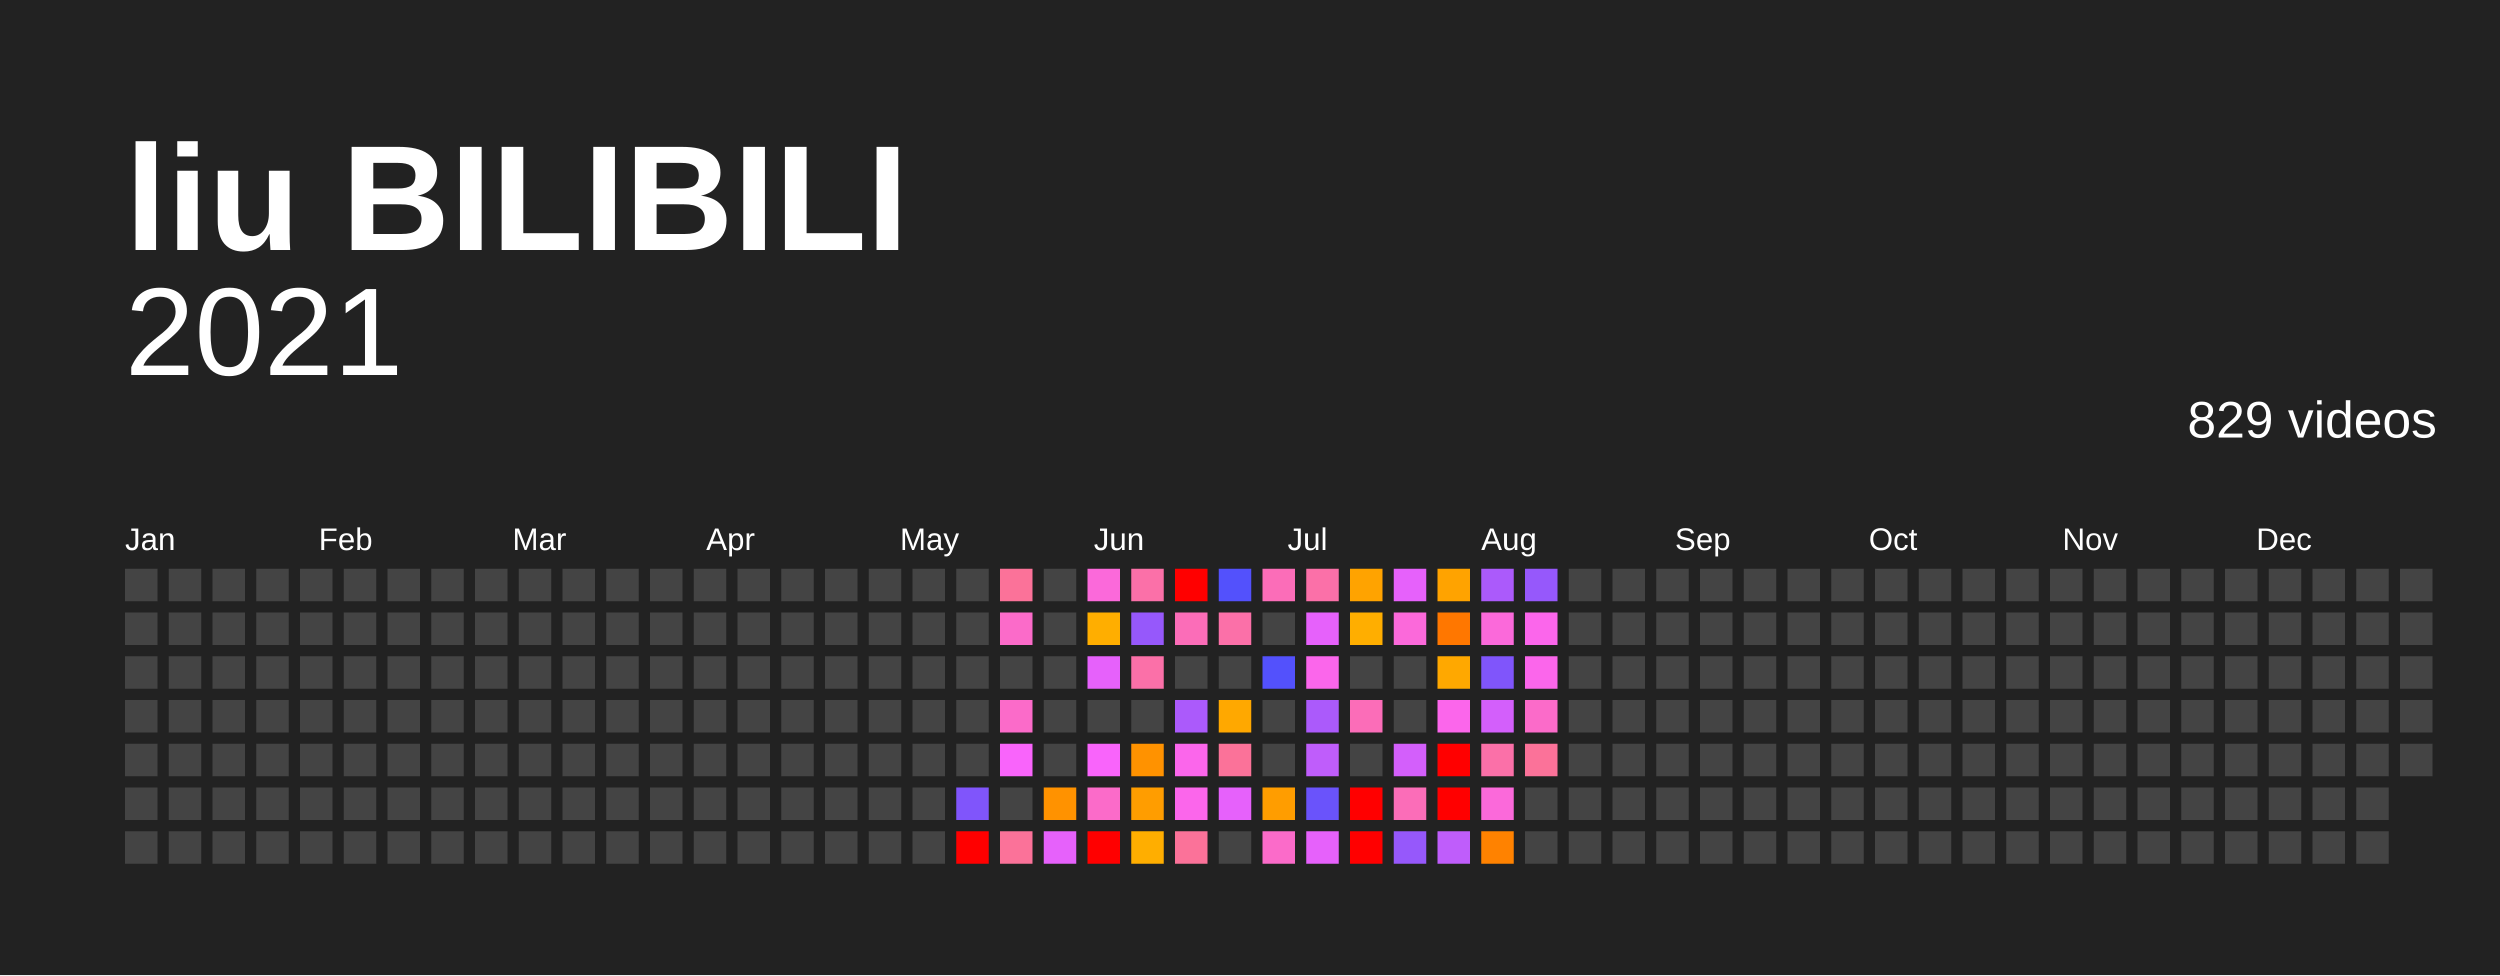
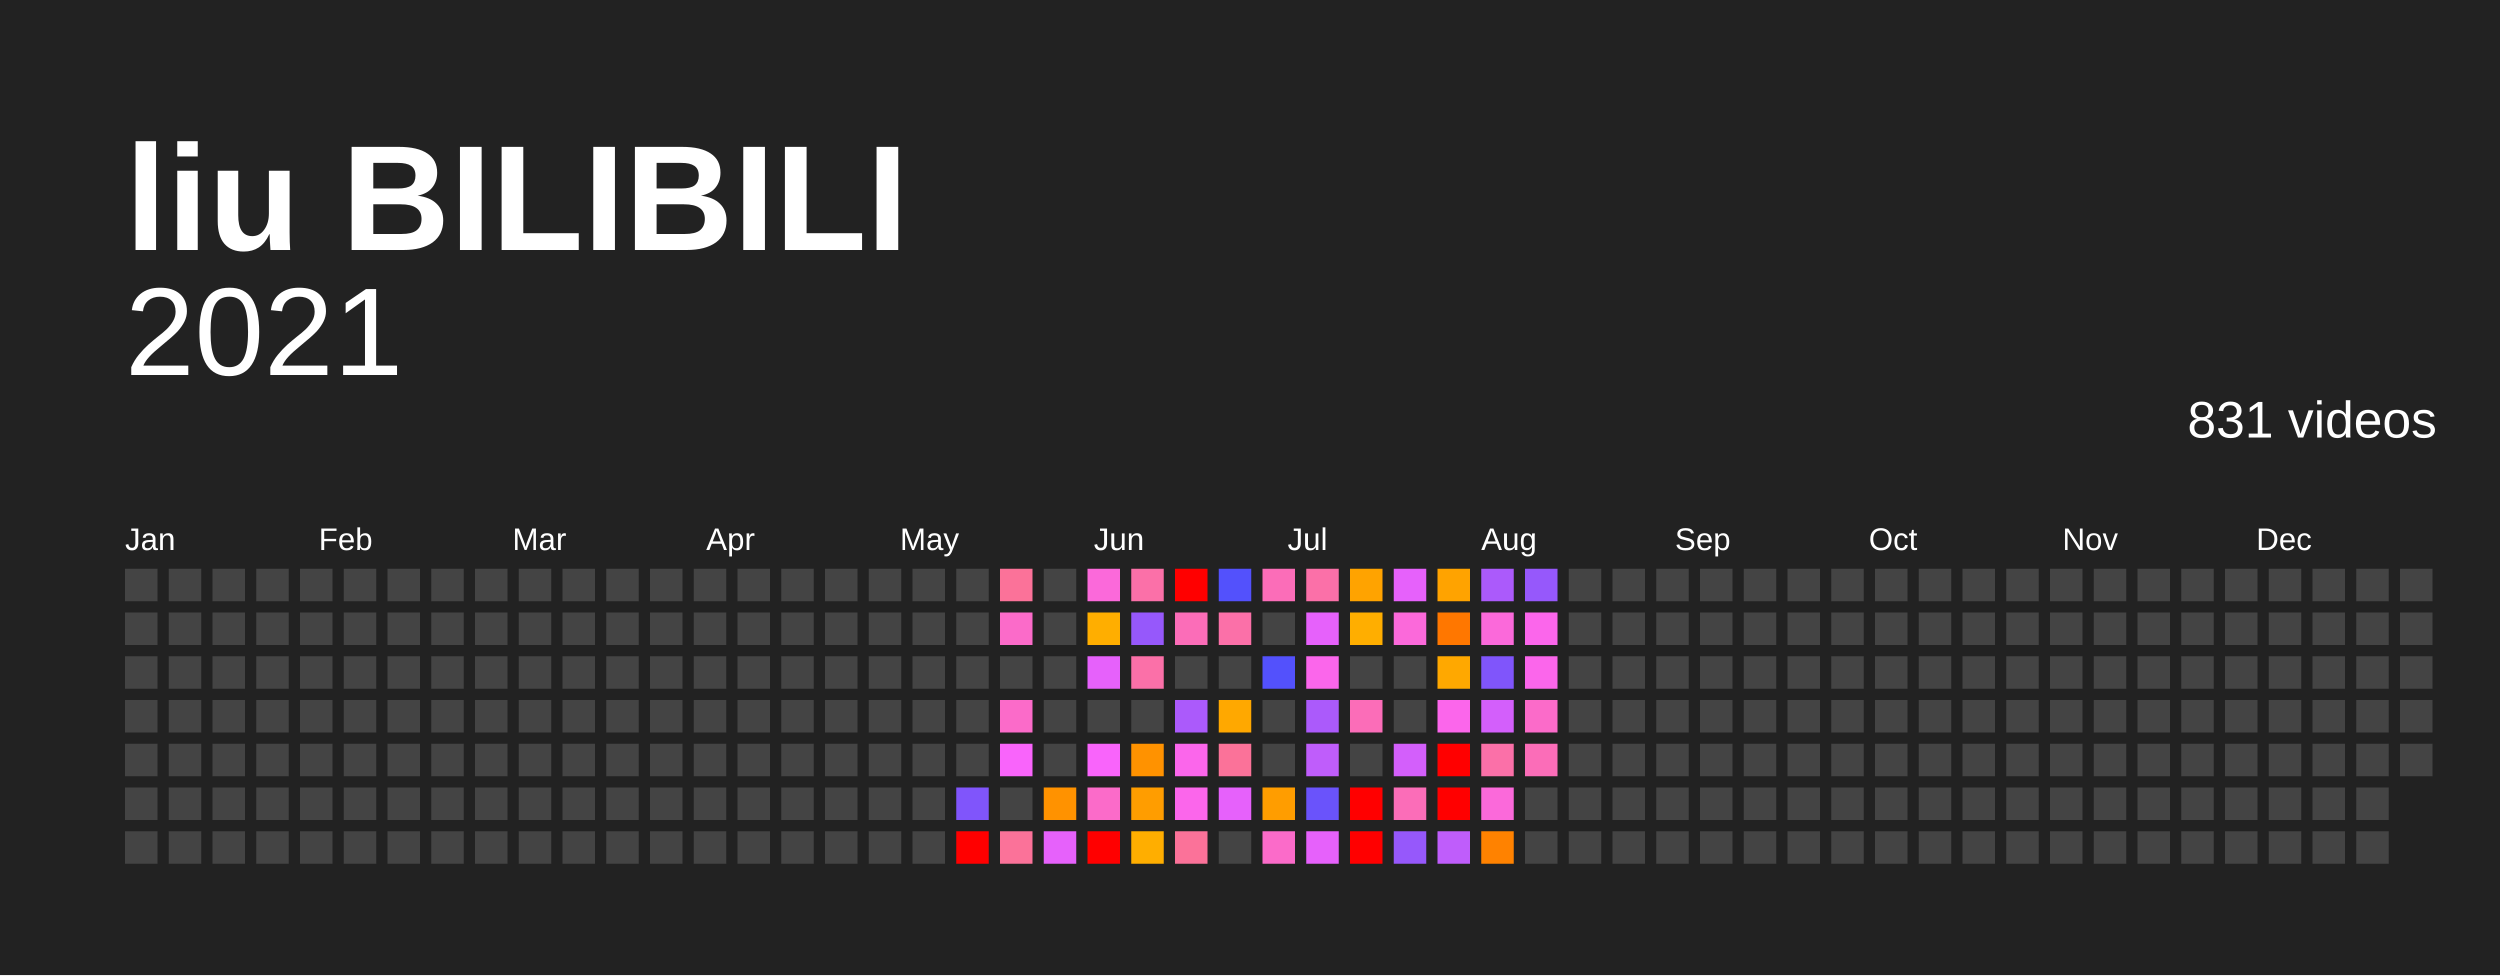
<svg xmlns="http://www.w3.org/2000/svg" baseProfile="full" height="78mm" version="1.1" viewBox="0,0,200,78" width="200mm">
  <defs />
  <rect fill="#222222" height="78" width="200" x="0" y="0" />
  <text fill="#FFFFFF" style="font-size:12px; font-family:Arial; font-weight:bold;" x="10" y="20">liu BILIBILI</text>
  <text alignment-baseline="hanging" fill="#FFFFFF" style="font-size:10.0px; font-family:Arial;" x="10" y="30">2021</text>
-   <text alignment-baseline="hanging" fill="#FFFFFF" style="font-size:4.125px; font-family:Arial;" x="175" y="35">829 videos</text>
+   <text alignment-baseline="hanging" fill="#FFFFFF" style="font-size:4.125px; font-family:Arial;" x="175" y="35">831 videos</text>
  <text fill="#FFFFFF" style="font-size:2.5px; font-family:Arial" x="10.0" y="44">Jan</text>
  <text fill="#FFFFFF" style="font-size:2.5px; font-family:Arial" x="25.5" y="44">Feb</text>
  <text fill="#FFFFFF" style="font-size:2.5px; font-family:Arial" x="41.0" y="44">Mar</text>
  <text fill="#FFFFFF" style="font-size:2.5px; font-family:Arial" x="56.5" y="44">Apr</text>
  <text fill="#FFFFFF" style="font-size:2.5px; font-family:Arial" x="72.0" y="44">May</text>
  <text fill="#FFFFFF" style="font-size:2.5px; font-family:Arial" x="87.5" y="44">Jun</text>
  <text fill="#FFFFFF" style="font-size:2.5px; font-family:Arial" x="103.0" y="44">Jul</text>
  <text fill="#FFFFFF" style="font-size:2.5px; font-family:Arial" x="118.5" y="44">Aug</text>
  <text fill="#FFFFFF" style="font-size:2.5px; font-family:Arial" x="134.0" y="44">Sep</text>
  <text fill="#FFFFFF" style="font-size:2.5px; font-family:Arial" x="149.5" y="44">Oct</text>
  <text fill="#FFFFFF" style="font-size:2.5px; font-family:Arial" x="165.0" y="44">Nov</text>
  <text fill="#FFFFFF" style="font-size:2.5px; font-family:Arial" x="180.5" y="44">Dec</text>
  <rect fill="#444444" height="2.6" width="2.6" x="10.0" y="45.5" />
  <rect fill="#444444" height="2.6" width="2.6" x="10.0" y="49.0" />
  <rect fill="#444444" height="2.6" width="2.6" x="10.0" y="52.5" />
  <rect fill="#444444" height="2.6" width="2.6" x="10.0" y="56.0" />
  <rect fill="#444444" height="2.6" width="2.6" x="10.0" y="59.5" />
  <rect fill="#444444" height="2.6" width="2.6" x="10.0" y="63.0" />
  <rect fill="#444444" height="2.6" width="2.6" x="10.0" y="66.5" />
  <rect fill="#444444" height="2.6" width="2.6" x="13.5" y="45.5" />
  <rect fill="#444444" height="2.6" width="2.6" x="13.5" y="49.0" />
  <rect fill="#444444" height="2.6" width="2.6" x="13.5" y="52.5" />
  <rect fill="#444444" height="2.6" width="2.6" x="13.5" y="56.0" />
  <rect fill="#444444" height="2.6" width="2.6" x="13.5" y="59.5" />
  <rect fill="#444444" height="2.6" width="2.6" x="13.5" y="63.0" />
  <rect fill="#444444" height="2.6" width="2.6" x="13.5" y="66.5" />
  <rect fill="#444444" height="2.6" width="2.6" x="17.0" y="45.5" />
  <rect fill="#444444" height="2.6" width="2.6" x="17.0" y="49.0" />
  <rect fill="#444444" height="2.6" width="2.6" x="17.0" y="52.5" />
  <rect fill="#444444" height="2.6" width="2.6" x="17.0" y="56.0" />
  <rect fill="#444444" height="2.6" width="2.6" x="17.0" y="59.5" />
  <rect fill="#444444" height="2.6" width="2.6" x="17.0" y="63.0" />
  <rect fill="#444444" height="2.6" width="2.6" x="17.0" y="66.5" />
  <rect fill="#444444" height="2.6" width="2.6" x="20.5" y="45.5" />
  <rect fill="#444444" height="2.6" width="2.6" x="20.5" y="49.0" />
  <rect fill="#444444" height="2.6" width="2.6" x="20.5" y="52.5" />
  <rect fill="#444444" height="2.6" width="2.6" x="20.5" y="56.0" />
  <rect fill="#444444" height="2.6" width="2.6" x="20.5" y="59.5" />
  <rect fill="#444444" height="2.6" width="2.6" x="20.5" y="63.0" />
  <rect fill="#444444" height="2.6" width="2.6" x="20.5" y="66.5" />
  <rect fill="#444444" height="2.6" width="2.6" x="24.0" y="45.5" />
  <rect fill="#444444" height="2.6" width="2.6" x="24.0" y="49.0" />
  <rect fill="#444444" height="2.6" width="2.6" x="24.0" y="52.5" />
  <rect fill="#444444" height="2.6" width="2.6" x="24.0" y="56.0" />
  <rect fill="#444444" height="2.6" width="2.6" x="24.0" y="59.5" />
  <rect fill="#444444" height="2.6" width="2.6" x="24.0" y="63.0" />
  <rect fill="#444444" height="2.6" width="2.6" x="24.0" y="66.5" />
  <rect fill="#444444" height="2.6" width="2.6" x="27.5" y="45.5" />
  <rect fill="#444444" height="2.6" width="2.6" x="27.5" y="49.0" />
  <rect fill="#444444" height="2.6" width="2.6" x="27.5" y="52.5" />
  <rect fill="#444444" height="2.6" width="2.6" x="27.5" y="56.0" />
  <rect fill="#444444" height="2.6" width="2.6" x="27.5" y="59.5" />
  <rect fill="#444444" height="2.6" width="2.6" x="27.5" y="63.0" />
  <rect fill="#444444" height="2.6" width="2.6" x="27.5" y="66.5" />
  <rect fill="#444444" height="2.6" width="2.6" x="31.0" y="45.5" />
  <rect fill="#444444" height="2.6" width="2.6" x="31.0" y="49.0" />
  <rect fill="#444444" height="2.6" width="2.6" x="31.0" y="52.5" />
  <rect fill="#444444" height="2.6" width="2.6" x="31.0" y="56.0" />
  <rect fill="#444444" height="2.6" width="2.6" x="31.0" y="59.5" />
  <rect fill="#444444" height="2.6" width="2.6" x="31.0" y="63.0" />
  <rect fill="#444444" height="2.6" width="2.6" x="31.0" y="66.5" />
  <rect fill="#444444" height="2.6" width="2.6" x="34.5" y="45.5" />
  <rect fill="#444444" height="2.6" width="2.6" x="34.5" y="49.0" />
  <rect fill="#444444" height="2.6" width="2.6" x="34.5" y="52.5" />
  <rect fill="#444444" height="2.6" width="2.6" x="34.5" y="56.0" />
  <rect fill="#444444" height="2.6" width="2.6" x="34.5" y="59.5" />
  <rect fill="#444444" height="2.6" width="2.6" x="34.5" y="63.0" />
  <rect fill="#444444" height="2.6" width="2.6" x="34.5" y="66.5" />
  <rect fill="#444444" height="2.6" width="2.6" x="38.0" y="45.5" />
  <rect fill="#444444" height="2.6" width="2.6" x="38.0" y="49.0" />
  <rect fill="#444444" height="2.6" width="2.6" x="38.0" y="52.5" />
  <rect fill="#444444" height="2.6" width="2.6" x="38.0" y="56.0" />
  <rect fill="#444444" height="2.6" width="2.6" x="38.0" y="59.5" />
  <rect fill="#444444" height="2.6" width="2.6" x="38.0" y="63.0" />
  <rect fill="#444444" height="2.6" width="2.6" x="38.0" y="66.5" />
  <rect fill="#444444" height="2.6" width="2.6" x="41.5" y="45.5" />
  <rect fill="#444444" height="2.6" width="2.6" x="41.5" y="49.0" />
  <rect fill="#444444" height="2.6" width="2.6" x="41.5" y="52.5" />
  <rect fill="#444444" height="2.6" width="2.6" x="41.5" y="56.0" />
  <rect fill="#444444" height="2.6" width="2.6" x="41.5" y="59.5" />
  <rect fill="#444444" height="2.6" width="2.6" x="41.5" y="63.0" />
  <rect fill="#444444" height="2.6" width="2.6" x="41.5" y="66.5" />
  <rect fill="#444444" height="2.6" width="2.6" x="45.0" y="45.5" />
  <rect fill="#444444" height="2.6" width="2.6" x="45.0" y="49.0" />
  <rect fill="#444444" height="2.6" width="2.6" x="45.0" y="52.5" />
  <rect fill="#444444" height="2.6" width="2.6" x="45.0" y="56.0" />
  <rect fill="#444444" height="2.6" width="2.6" x="45.0" y="59.5" />
  <rect fill="#444444" height="2.6" width="2.6" x="45.0" y="63.0" />
  <rect fill="#444444" height="2.6" width="2.6" x="45.0" y="66.5" />
  <rect fill="#444444" height="2.6" width="2.6" x="48.5" y="45.5" />
  <rect fill="#444444" height="2.6" width="2.6" x="48.5" y="49.0" />
  <rect fill="#444444" height="2.6" width="2.6" x="48.5" y="52.5" />
  <rect fill="#444444" height="2.6" width="2.6" x="48.5" y="56.0" />
  <rect fill="#444444" height="2.6" width="2.6" x="48.5" y="59.5" />
  <rect fill="#444444" height="2.6" width="2.6" x="48.5" y="63.0" />
  <rect fill="#444444" height="2.6" width="2.6" x="48.5" y="66.5" />
  <rect fill="#444444" height="2.6" width="2.6" x="52.0" y="45.5" />
  <rect fill="#444444" height="2.6" width="2.6" x="52.0" y="49.0" />
  <rect fill="#444444" height="2.6" width="2.6" x="52.0" y="52.5" />
  <rect fill="#444444" height="2.6" width="2.6" x="52.0" y="56.0" />
  <rect fill="#444444" height="2.6" width="2.6" x="52.0" y="59.5" />
  <rect fill="#444444" height="2.6" width="2.6" x="52.0" y="63.0" />
  <rect fill="#444444" height="2.6" width="2.6" x="52.0" y="66.5" />
  <rect fill="#444444" height="2.6" width="2.6" x="55.5" y="45.5" />
  <rect fill="#444444" height="2.6" width="2.6" x="55.5" y="49.0" />
  <rect fill="#444444" height="2.6" width="2.6" x="55.5" y="52.5" />
  <rect fill="#444444" height="2.6" width="2.6" x="55.5" y="56.0" />
  <rect fill="#444444" height="2.6" width="2.6" x="55.5" y="59.5" />
  <rect fill="#444444" height="2.6" width="2.6" x="55.5" y="63.0" />
  <rect fill="#444444" height="2.6" width="2.6" x="55.5" y="66.5" />
  <rect fill="#444444" height="2.6" width="2.6" x="59.0" y="45.5" />
  <rect fill="#444444" height="2.6" width="2.6" x="59.0" y="49.0" />
  <rect fill="#444444" height="2.6" width="2.6" x="59.0" y="52.5" />
  <rect fill="#444444" height="2.6" width="2.6" x="59.0" y="56.0" />
  <rect fill="#444444" height="2.6" width="2.6" x="59.0" y="59.5" />
  <rect fill="#444444" height="2.6" width="2.6" x="59.0" y="63.0" />
  <rect fill="#444444" height="2.6" width="2.6" x="59.0" y="66.5" />
  <rect fill="#444444" height="2.6" width="2.6" x="62.5" y="45.5" />
  <rect fill="#444444" height="2.6" width="2.6" x="62.5" y="49.0" />
  <rect fill="#444444" height="2.6" width="2.6" x="62.5" y="52.5" />
  <rect fill="#444444" height="2.6" width="2.6" x="62.5" y="56.0" />
  <rect fill="#444444" height="2.6" width="2.6" x="62.5" y="59.5" />
  <rect fill="#444444" height="2.6" width="2.6" x="62.5" y="63.0" />
  <rect fill="#444444" height="2.6" width="2.6" x="62.5" y="66.5" />
  <rect fill="#444444" height="2.6" width="2.6" x="66.0" y="45.5" />
  <rect fill="#444444" height="2.6" width="2.6" x="66.0" y="49.0" />
  <rect fill="#444444" height="2.6" width="2.6" x="66.0" y="52.5" />
  <rect fill="#444444" height="2.6" width="2.6" x="66.0" y="56.0" />
  <rect fill="#444444" height="2.6" width="2.6" x="66.0" y="59.5" />
  <rect fill="#444444" height="2.6" width="2.6" x="66.0" y="63.0" />
  <rect fill="#444444" height="2.6" width="2.6" x="66.0" y="66.5" />
  <rect fill="#444444" height="2.6" width="2.6" x="69.5" y="45.5" />
  <rect fill="#444444" height="2.6" width="2.6" x="69.5" y="49.0" />
  <rect fill="#444444" height="2.6" width="2.6" x="69.5" y="52.5" />
  <rect fill="#444444" height="2.6" width="2.6" x="69.5" y="56.0" />
  <rect fill="#444444" height="2.6" width="2.6" x="69.5" y="59.5" />
  <rect fill="#444444" height="2.6" width="2.6" x="69.5" y="63.0" />
  <rect fill="#444444" height="2.6" width="2.6" x="69.5" y="66.5" />
  <rect fill="#444444" height="2.6" width="2.6" x="73.0" y="45.5" />
  <rect fill="#444444" height="2.6" width="2.6" x="73.0" y="49.0" />
  <rect fill="#444444" height="2.6" width="2.6" x="73.0" y="52.5" />
  <rect fill="#444444" height="2.6" width="2.6" x="73.0" y="56.0" />
  <rect fill="#444444" height="2.6" width="2.6" x="73.0" y="59.5" />
  <rect fill="#444444" height="2.6" width="2.6" x="73.0" y="63.0" />
  <rect fill="#444444" height="2.6" width="2.6" x="73.0" y="66.5" />
  <rect fill="#444444" height="2.6" width="2.6" x="76.5" y="45.5" />
  <rect fill="#444444" height="2.6" width="2.6" x="76.5" y="49.0" />
  <rect fill="#444444" height="2.6" width="2.6" x="76.5" y="52.5" />
  <rect fill="#444444" height="2.6" width="2.6" x="76.5" y="56.0" />
  <rect fill="#444444" height="2.6" width="2.6" x="76.5" y="59.5" />
  <rect fill="#8055fb" height="2.6" width="2.6" x="76.5" y="63.0" />
  <rect fill="red" height="2.6" width="2.6" x="76.5" y="66.5" />
  <rect fill="#fb7299" height="2.6" width="2.6" x="80.0" y="45.5" />
  <rect fill="#fb6bc9" height="2.6" width="2.6" x="80.0" y="49.0" />
  <rect fill="#444444" height="2.6" width="2.6" x="80.0" y="52.5" />
  <rect fill="#fb6bc9" height="2.6" width="2.6" x="80.0" y="56.0" />
  <rect fill="#f964fb" height="2.6" width="2.6" x="80.0" y="59.5" />
  <rect fill="#444444" height="2.6" width="2.6" x="80.0" y="63.0" />
  <rect fill="#fb7299" height="2.6" width="2.6" x="80.0" y="66.5" />
  <rect fill="#444444" height="2.6" width="2.6" x="83.5" y="45.5" />
  <rect fill="#444444" height="2.6" width="2.6" x="83.5" y="49.0" />
  <rect fill="#444444" height="2.6" width="2.6" x="83.5" y="52.5" />
  <rect fill="#444444" height="2.6" width="2.6" x="83.5" y="56.0" />
  <rect fill="#444444" height="2.6" width="2.6" x="83.5" y="59.5" />
  <rect fill="#ff9200" height="2.6" width="2.6" x="83.5" y="63.0" />
  <rect fill="#e661fb" height="2.6" width="2.6" x="83.5" y="66.5" />
  <rect fill="#fb69da" height="2.6" width="2.6" x="87.0" y="45.5" />
  <rect fill="#ffae00" height="2.6" width="2.6" x="87.0" y="49.0" />
  <rect fill="#e661fb" height="2.6" width="2.6" x="87.0" y="52.5" />
  <rect fill="#444444" height="2.6" width="2.6" x="87.0" y="56.0" />
  <rect fill="#f964fb" height="2.6" width="2.6" x="87.0" y="59.5" />
  <rect fill="#fb6bc9" height="2.6" width="2.6" x="87.0" y="63.0" />
  <rect fill="red" height="2.6" width="2.6" x="87.0" y="66.5" />
  <rect fill="#fb70a8" height="2.6" width="2.6" x="90.5" y="45.5" />
  <rect fill="#9658fb" height="2.6" width="2.6" x="90.5" y="49.0" />
  <rect fill="#fb70a8" height="2.6" width="2.6" x="90.5" y="52.5" />
  <rect fill="#444444" height="2.6" width="2.6" x="90.5" y="56.0" />
  <rect fill="#ff9200" height="2.6" width="2.6" x="90.5" y="59.5" />
  <rect fill="#ff9d00" height="2.6" width="2.6" x="90.5" y="63.0" />
  <rect fill="#ffae00" height="2.6" width="2.6" x="90.5" y="66.5" />
  <rect fill="red" height="2.6" width="2.6" x="94.0" y="45.5" />
  <rect fill="#fb6db8" height="2.6" width="2.6" x="94.0" y="49.0" />
  <rect fill="#444444" height="2.6" width="2.6" x="94.0" y="52.5" />
  <rect fill="#ab5afb" height="2.6" width="2.6" x="94.0" y="56.0" />
  <rect fill="#fb66eb" height="2.6" width="2.6" x="94.0" y="59.5" />
  <rect fill="#fb66eb" height="2.6" width="2.6" x="94.0" y="63.0" />
  <rect fill="#fb7299" height="2.6" width="2.6" x="94.0" y="66.5" />
  <rect fill="#5351fc" height="2.6" width="2.6" x="97.5" y="45.5" />
  <rect fill="#fb70a8" height="2.6" width="2.6" x="97.5" y="49.0" />
  <rect fill="#444444" height="2.6" width="2.6" x="97.5" y="52.5" />
  <rect fill="#ffa800" height="2.6" width="2.6" x="97.5" y="56.0" />
  <rect fill="#fb7299" height="2.6" width="2.6" x="97.5" y="59.5" />
  <rect fill="#e661fb" height="2.6" width="2.6" x="97.5" y="63.0" />
  <rect fill="#444444" height="2.6" width="2.6" x="97.5" y="66.5" />
  <rect fill="#fb6db8" height="2.6" width="2.6" x="101.0" y="45.5" />
  <rect fill="#444444" height="2.6" width="2.6" x="101.0" y="49.0" />
  <rect fill="#5351fc" height="2.6" width="2.6" x="101.0" y="52.5" />
  <rect fill="#444444" height="2.6" width="2.6" x="101.0" y="56.0" />
  <rect fill="#444444" height="2.6" width="2.6" x="101.0" y="59.5" />
  <rect fill="#ff9d00" height="2.6" width="2.6" x="101.0" y="63.0" />
  <rect fill="#fb6bc9" height="2.6" width="2.6" x="101.0" y="66.5" />
  <rect fill="#fb70a8" height="2.6" width="2.6" x="104.5" y="45.5" />
  <rect fill="#e661fb" height="2.6" width="2.6" x="104.5" y="49.0" />
  <rect fill="#fb66eb" height="2.6" width="2.6" x="104.5" y="52.5" />
  <rect fill="#ab5afb" height="2.6" width="2.6" x="104.5" y="56.0" />
  <rect fill="#bf5dfb" height="2.6" width="2.6" x="104.5" y="59.5" />
  <rect fill="#6a53fb" height="2.6" width="2.6" x="104.5" y="63.0" />
  <rect fill="#e661fb" height="2.6" width="2.6" x="104.5" y="66.5" />
  <rect fill="#ffa300" height="2.6" width="2.6" x="108.0" y="45.5" />
  <rect fill="#ffae00" height="2.6" width="2.6" x="108.0" y="49.0" />
  <rect fill="#444444" height="2.6" width="2.6" x="108.0" y="52.5" />
  <rect fill="#fb6db8" height="2.6" width="2.6" x="108.0" y="56.0" />
  <rect fill="#444444" height="2.6" width="2.6" x="108.0" y="59.5" />
  <rect fill="red" height="2.6" width="2.6" x="108.0" y="63.0" />
  <rect fill="red" height="2.6" width="2.6" x="108.0" y="66.5" />
  <rect fill="#e661fb" height="2.6" width="2.6" x="111.5" y="45.5" />
  <rect fill="#fb69da" height="2.6" width="2.6" x="111.5" y="49.0" />
  <rect fill="#444444" height="2.6" width="2.6" x="111.5" y="52.5" />
  <rect fill="#444444" height="2.6" width="2.6" x="111.5" y="56.0" />
  <rect fill="#d35ffb" height="2.6" width="2.6" x="111.5" y="59.5" />
  <rect fill="#fb6db8" height="2.6" width="2.6" x="111.5" y="63.0" />
  <rect fill="#9658fb" height="2.6" width="2.6" x="111.5" y="66.5" />
  <rect fill="#ffa300" height="2.6" width="2.6" x="115.0" y="45.5" />
  <rect fill="#ff7700" height="2.6" width="2.6" x="115.0" y="49.0" />
  <rect fill="#ffa800" height="2.6" width="2.6" x="115.0" y="52.5" />
  <rect fill="#fb66eb" height="2.6" width="2.6" x="115.0" y="56.0" />
  <rect fill="red" height="2.6" width="2.6" x="115.0" y="59.5" />
  <rect fill="red" height="2.6" width="2.6" x="115.0" y="63.0" />
  <rect fill="#bf5dfb" height="2.6" width="2.6" x="115.0" y="66.5" />
  <rect fill="#ab5afb" height="2.6" width="2.6" x="118.5" y="45.5" />
  <rect fill="#fb69da" height="2.6" width="2.6" x="118.5" y="49.0" />
  <rect fill="#8055fb" height="2.6" width="2.6" x="118.5" y="52.5" />
  <rect fill="#d35ffb" height="2.6" width="2.6" x="118.5" y="56.0" />
  <rect fill="#fb70a8" height="2.6" width="2.6" x="118.5" y="59.5" />
  <rect fill="#fb69da" height="2.6" width="2.6" x="118.5" y="63.0" />
  <rect fill="#ff8200" height="2.6" width="2.6" x="118.5" y="66.5" />
  <rect fill="#9658fb" height="2.6" width="2.6" x="122.0" y="45.5" />
  <rect fill="#fb66eb" height="2.6" width="2.6" x="122.0" y="49.0" />
  <rect fill="#fb66eb" height="2.6" width="2.6" x="122.0" y="52.5" />
  <rect fill="#fb6bc9" height="2.6" width="2.6" x="122.0" y="56.0" />
-   <rect fill="#fb7299" height="2.6" width="2.6" x="122.0" y="59.5" />
+   <rect fill="#fb6db8" height="2.6" width="2.6" x="122.0" y="59.5" />
  <rect fill="#444444" height="2.6" width="2.6" x="122.0" y="63.0" />
  <rect fill="#444444" height="2.6" width="2.6" x="122.0" y="66.5" />
  <rect fill="#444444" height="2.6" width="2.6" x="125.5" y="45.5" />
  <rect fill="#444444" height="2.6" width="2.6" x="125.5" y="49.0" />
  <rect fill="#444444" height="2.6" width="2.6" x="125.5" y="52.5" />
  <rect fill="#444444" height="2.6" width="2.6" x="125.5" y="56.0" />
  <rect fill="#444444" height="2.6" width="2.6" x="125.5" y="59.5" />
  <rect fill="#444444" height="2.6" width="2.6" x="125.5" y="63.0" />
  <rect fill="#444444" height="2.6" width="2.6" x="125.5" y="66.5" />
  <rect fill="#444444" height="2.6" width="2.6" x="129.0" y="45.5" />
  <rect fill="#444444" height="2.6" width="2.6" x="129.0" y="49.0" />
  <rect fill="#444444" height="2.6" width="2.6" x="129.0" y="52.5" />
  <rect fill="#444444" height="2.6" width="2.6" x="129.0" y="56.0" />
  <rect fill="#444444" height="2.6" width="2.6" x="129.0" y="59.5" />
  <rect fill="#444444" height="2.6" width="2.6" x="129.0" y="63.0" />
  <rect fill="#444444" height="2.6" width="2.6" x="129.0" y="66.5" />
  <rect fill="#444444" height="2.6" width="2.6" x="132.5" y="45.5" />
  <rect fill="#444444" height="2.6" width="2.6" x="132.5" y="49.0" />
  <rect fill="#444444" height="2.6" width="2.6" x="132.5" y="52.5" />
  <rect fill="#444444" height="2.6" width="2.6" x="132.5" y="56.0" />
  <rect fill="#444444" height="2.6" width="2.6" x="132.5" y="59.5" />
  <rect fill="#444444" height="2.6" width="2.6" x="132.5" y="63.0" />
  <rect fill="#444444" height="2.6" width="2.6" x="132.5" y="66.5" />
  <rect fill="#444444" height="2.6" width="2.6" x="136.0" y="45.5" />
  <rect fill="#444444" height="2.6" width="2.6" x="136.0" y="49.0" />
  <rect fill="#444444" height="2.6" width="2.6" x="136.0" y="52.5" />
  <rect fill="#444444" height="2.6" width="2.6" x="136.0" y="56.0" />
  <rect fill="#444444" height="2.6" width="2.6" x="136.0" y="59.5" />
  <rect fill="#444444" height="2.6" width="2.6" x="136.0" y="63.0" />
  <rect fill="#444444" height="2.6" width="2.6" x="136.0" y="66.5" />
  <rect fill="#444444" height="2.6" width="2.6" x="139.5" y="45.5" />
  <rect fill="#444444" height="2.6" width="2.6" x="139.5" y="49.0" />
  <rect fill="#444444" height="2.6" width="2.6" x="139.5" y="52.5" />
  <rect fill="#444444" height="2.6" width="2.6" x="139.5" y="56.0" />
  <rect fill="#444444" height="2.6" width="2.6" x="139.5" y="59.5" />
  <rect fill="#444444" height="2.6" width="2.6" x="139.5" y="63.0" />
  <rect fill="#444444" height="2.6" width="2.6" x="139.5" y="66.5" />
  <rect fill="#444444" height="2.6" width="2.6" x="143.0" y="45.5" />
  <rect fill="#444444" height="2.6" width="2.6" x="143.0" y="49.0" />
  <rect fill="#444444" height="2.6" width="2.6" x="143.0" y="52.5" />
  <rect fill="#444444" height="2.6" width="2.6" x="143.0" y="56.0" />
  <rect fill="#444444" height="2.6" width="2.6" x="143.0" y="59.5" />
  <rect fill="#444444" height="2.6" width="2.6" x="143.0" y="63.0" />
  <rect fill="#444444" height="2.6" width="2.6" x="143.0" y="66.5" />
  <rect fill="#444444" height="2.6" width="2.6" x="146.5" y="45.5" />
  <rect fill="#444444" height="2.6" width="2.6" x="146.5" y="49.0" />
  <rect fill="#444444" height="2.6" width="2.6" x="146.5" y="52.5" />
  <rect fill="#444444" height="2.6" width="2.6" x="146.5" y="56.0" />
  <rect fill="#444444" height="2.6" width="2.6" x="146.5" y="59.5" />
  <rect fill="#444444" height="2.6" width="2.6" x="146.5" y="63.0" />
  <rect fill="#444444" height="2.6" width="2.6" x="146.5" y="66.5" />
  <rect fill="#444444" height="2.6" width="2.6" x="150.0" y="45.5" />
  <rect fill="#444444" height="2.6" width="2.6" x="150.0" y="49.0" />
  <rect fill="#444444" height="2.6" width="2.6" x="150.0" y="52.5" />
  <rect fill="#444444" height="2.6" width="2.6" x="150.0" y="56.0" />
  <rect fill="#444444" height="2.6" width="2.6" x="150.0" y="59.5" />
  <rect fill="#444444" height="2.6" width="2.6" x="150.0" y="63.0" />
  <rect fill="#444444" height="2.6" width="2.6" x="150.0" y="66.5" />
  <rect fill="#444444" height="2.6" width="2.6" x="153.5" y="45.5" />
  <rect fill="#444444" height="2.6" width="2.6" x="153.5" y="49.0" />
  <rect fill="#444444" height="2.6" width="2.6" x="153.5" y="52.5" />
  <rect fill="#444444" height="2.6" width="2.6" x="153.5" y="56.0" />
  <rect fill="#444444" height="2.6" width="2.6" x="153.5" y="59.5" />
  <rect fill="#444444" height="2.6" width="2.6" x="153.5" y="63.0" />
  <rect fill="#444444" height="2.6" width="2.6" x="153.5" y="66.5" />
  <rect fill="#444444" height="2.6" width="2.6" x="157.0" y="45.5" />
  <rect fill="#444444" height="2.6" width="2.6" x="157.0" y="49.0" />
  <rect fill="#444444" height="2.6" width="2.6" x="157.0" y="52.5" />
  <rect fill="#444444" height="2.6" width="2.6" x="157.0" y="56.0" />
  <rect fill="#444444" height="2.6" width="2.6" x="157.0" y="59.5" />
  <rect fill="#444444" height="2.6" width="2.6" x="157.0" y="63.0" />
  <rect fill="#444444" height="2.6" width="2.6" x="157.0" y="66.5" />
  <rect fill="#444444" height="2.6" width="2.6" x="160.5" y="45.5" />
  <rect fill="#444444" height="2.6" width="2.6" x="160.5" y="49.0" />
  <rect fill="#444444" height="2.6" width="2.6" x="160.5" y="52.5" />
  <rect fill="#444444" height="2.6" width="2.6" x="160.5" y="56.0" />
  <rect fill="#444444" height="2.6" width="2.6" x="160.5" y="59.5" />
  <rect fill="#444444" height="2.6" width="2.6" x="160.5" y="63.0" />
  <rect fill="#444444" height="2.6" width="2.6" x="160.5" y="66.5" />
  <rect fill="#444444" height="2.6" width="2.6" x="164.0" y="45.5" />
  <rect fill="#444444" height="2.6" width="2.6" x="164.0" y="49.0" />
  <rect fill="#444444" height="2.6" width="2.6" x="164.0" y="52.5" />
  <rect fill="#444444" height="2.6" width="2.6" x="164.0" y="56.0" />
  <rect fill="#444444" height="2.6" width="2.6" x="164.0" y="59.5" />
  <rect fill="#444444" height="2.6" width="2.6" x="164.0" y="63.0" />
  <rect fill="#444444" height="2.6" width="2.6" x="164.0" y="66.5" />
  <rect fill="#444444" height="2.6" width="2.6" x="167.5" y="45.5" />
  <rect fill="#444444" height="2.6" width="2.6" x="167.5" y="49.0" />
  <rect fill="#444444" height="2.6" width="2.6" x="167.5" y="52.5" />
  <rect fill="#444444" height="2.6" width="2.6" x="167.5" y="56.0" />
  <rect fill="#444444" height="2.6" width="2.6" x="167.5" y="59.5" />
  <rect fill="#444444" height="2.6" width="2.6" x="167.5" y="63.0" />
  <rect fill="#444444" height="2.6" width="2.6" x="167.5" y="66.5" />
  <rect fill="#444444" height="2.6" width="2.6" x="171.0" y="45.5" />
  <rect fill="#444444" height="2.6" width="2.6" x="171.0" y="49.0" />
  <rect fill="#444444" height="2.6" width="2.6" x="171.0" y="52.5" />
  <rect fill="#444444" height="2.6" width="2.6" x="171.0" y="56.0" />
  <rect fill="#444444" height="2.6" width="2.6" x="171.0" y="59.5" />
  <rect fill="#444444" height="2.6" width="2.6" x="171.0" y="63.0" />
  <rect fill="#444444" height="2.6" width="2.6" x="171.0" y="66.5" />
  <rect fill="#444444" height="2.6" width="2.6" x="174.5" y="45.5" />
  <rect fill="#444444" height="2.6" width="2.6" x="174.5" y="49.0" />
  <rect fill="#444444" height="2.6" width="2.6" x="174.5" y="52.5" />
  <rect fill="#444444" height="2.6" width="2.6" x="174.5" y="56.0" />
  <rect fill="#444444" height="2.6" width="2.6" x="174.5" y="59.5" />
  <rect fill="#444444" height="2.6" width="2.6" x="174.5" y="63.0" />
  <rect fill="#444444" height="2.6" width="2.6" x="174.5" y="66.5" />
  <rect fill="#444444" height="2.6" width="2.6" x="178.0" y="45.5" />
  <rect fill="#444444" height="2.6" width="2.6" x="178.0" y="49.0" />
  <rect fill="#444444" height="2.6" width="2.6" x="178.0" y="52.5" />
  <rect fill="#444444" height="2.6" width="2.6" x="178.0" y="56.0" />
  <rect fill="#444444" height="2.6" width="2.6" x="178.0" y="59.5" />
  <rect fill="#444444" height="2.6" width="2.6" x="178.0" y="63.0" />
  <rect fill="#444444" height="2.6" width="2.6" x="178.0" y="66.5" />
  <rect fill="#444444" height="2.6" width="2.6" x="181.5" y="45.5" />
  <rect fill="#444444" height="2.6" width="2.6" x="181.5" y="49.0" />
  <rect fill="#444444" height="2.6" width="2.6" x="181.5" y="52.5" />
  <rect fill="#444444" height="2.6" width="2.6" x="181.5" y="56.0" />
  <rect fill="#444444" height="2.6" width="2.6" x="181.5" y="59.5" />
  <rect fill="#444444" height="2.6" width="2.6" x="181.5" y="63.0" />
  <rect fill="#444444" height="2.6" width="2.6" x="181.5" y="66.5" />
  <rect fill="#444444" height="2.6" width="2.6" x="185.0" y="45.5" />
  <rect fill="#444444" height="2.6" width="2.6" x="185.0" y="49.0" />
  <rect fill="#444444" height="2.6" width="2.6" x="185.0" y="52.5" />
  <rect fill="#444444" height="2.6" width="2.6" x="185.0" y="56.0" />
  <rect fill="#444444" height="2.6" width="2.6" x="185.0" y="59.5" />
  <rect fill="#444444" height="2.6" width="2.6" x="185.0" y="63.0" />
  <rect fill="#444444" height="2.6" width="2.6" x="185.0" y="66.5" />
  <rect fill="#444444" height="2.6" width="2.6" x="188.5" y="45.5" />
  <rect fill="#444444" height="2.6" width="2.6" x="188.5" y="49.0" />
  <rect fill="#444444" height="2.6" width="2.6" x="188.5" y="52.5" />
  <rect fill="#444444" height="2.6" width="2.6" x="188.5" y="56.0" />
  <rect fill="#444444" height="2.6" width="2.6" x="188.5" y="59.5" />
  <rect fill="#444444" height="2.6" width="2.6" x="188.5" y="63.0" />
  <rect fill="#444444" height="2.6" width="2.6" x="188.5" y="66.5" />
  <rect fill="#444444" height="2.6" width="2.6" x="192.0" y="45.5" />
  <rect fill="#444444" height="2.6" width="2.6" x="192.0" y="49.0" />
  <rect fill="#444444" height="2.6" width="2.6" x="192.0" y="52.5" />
  <rect fill="#444444" height="2.6" width="2.6" x="192.0" y="56.0" />
  <rect fill="#444444" height="2.6" width="2.6" x="192.0" y="59.5" />
</svg>
